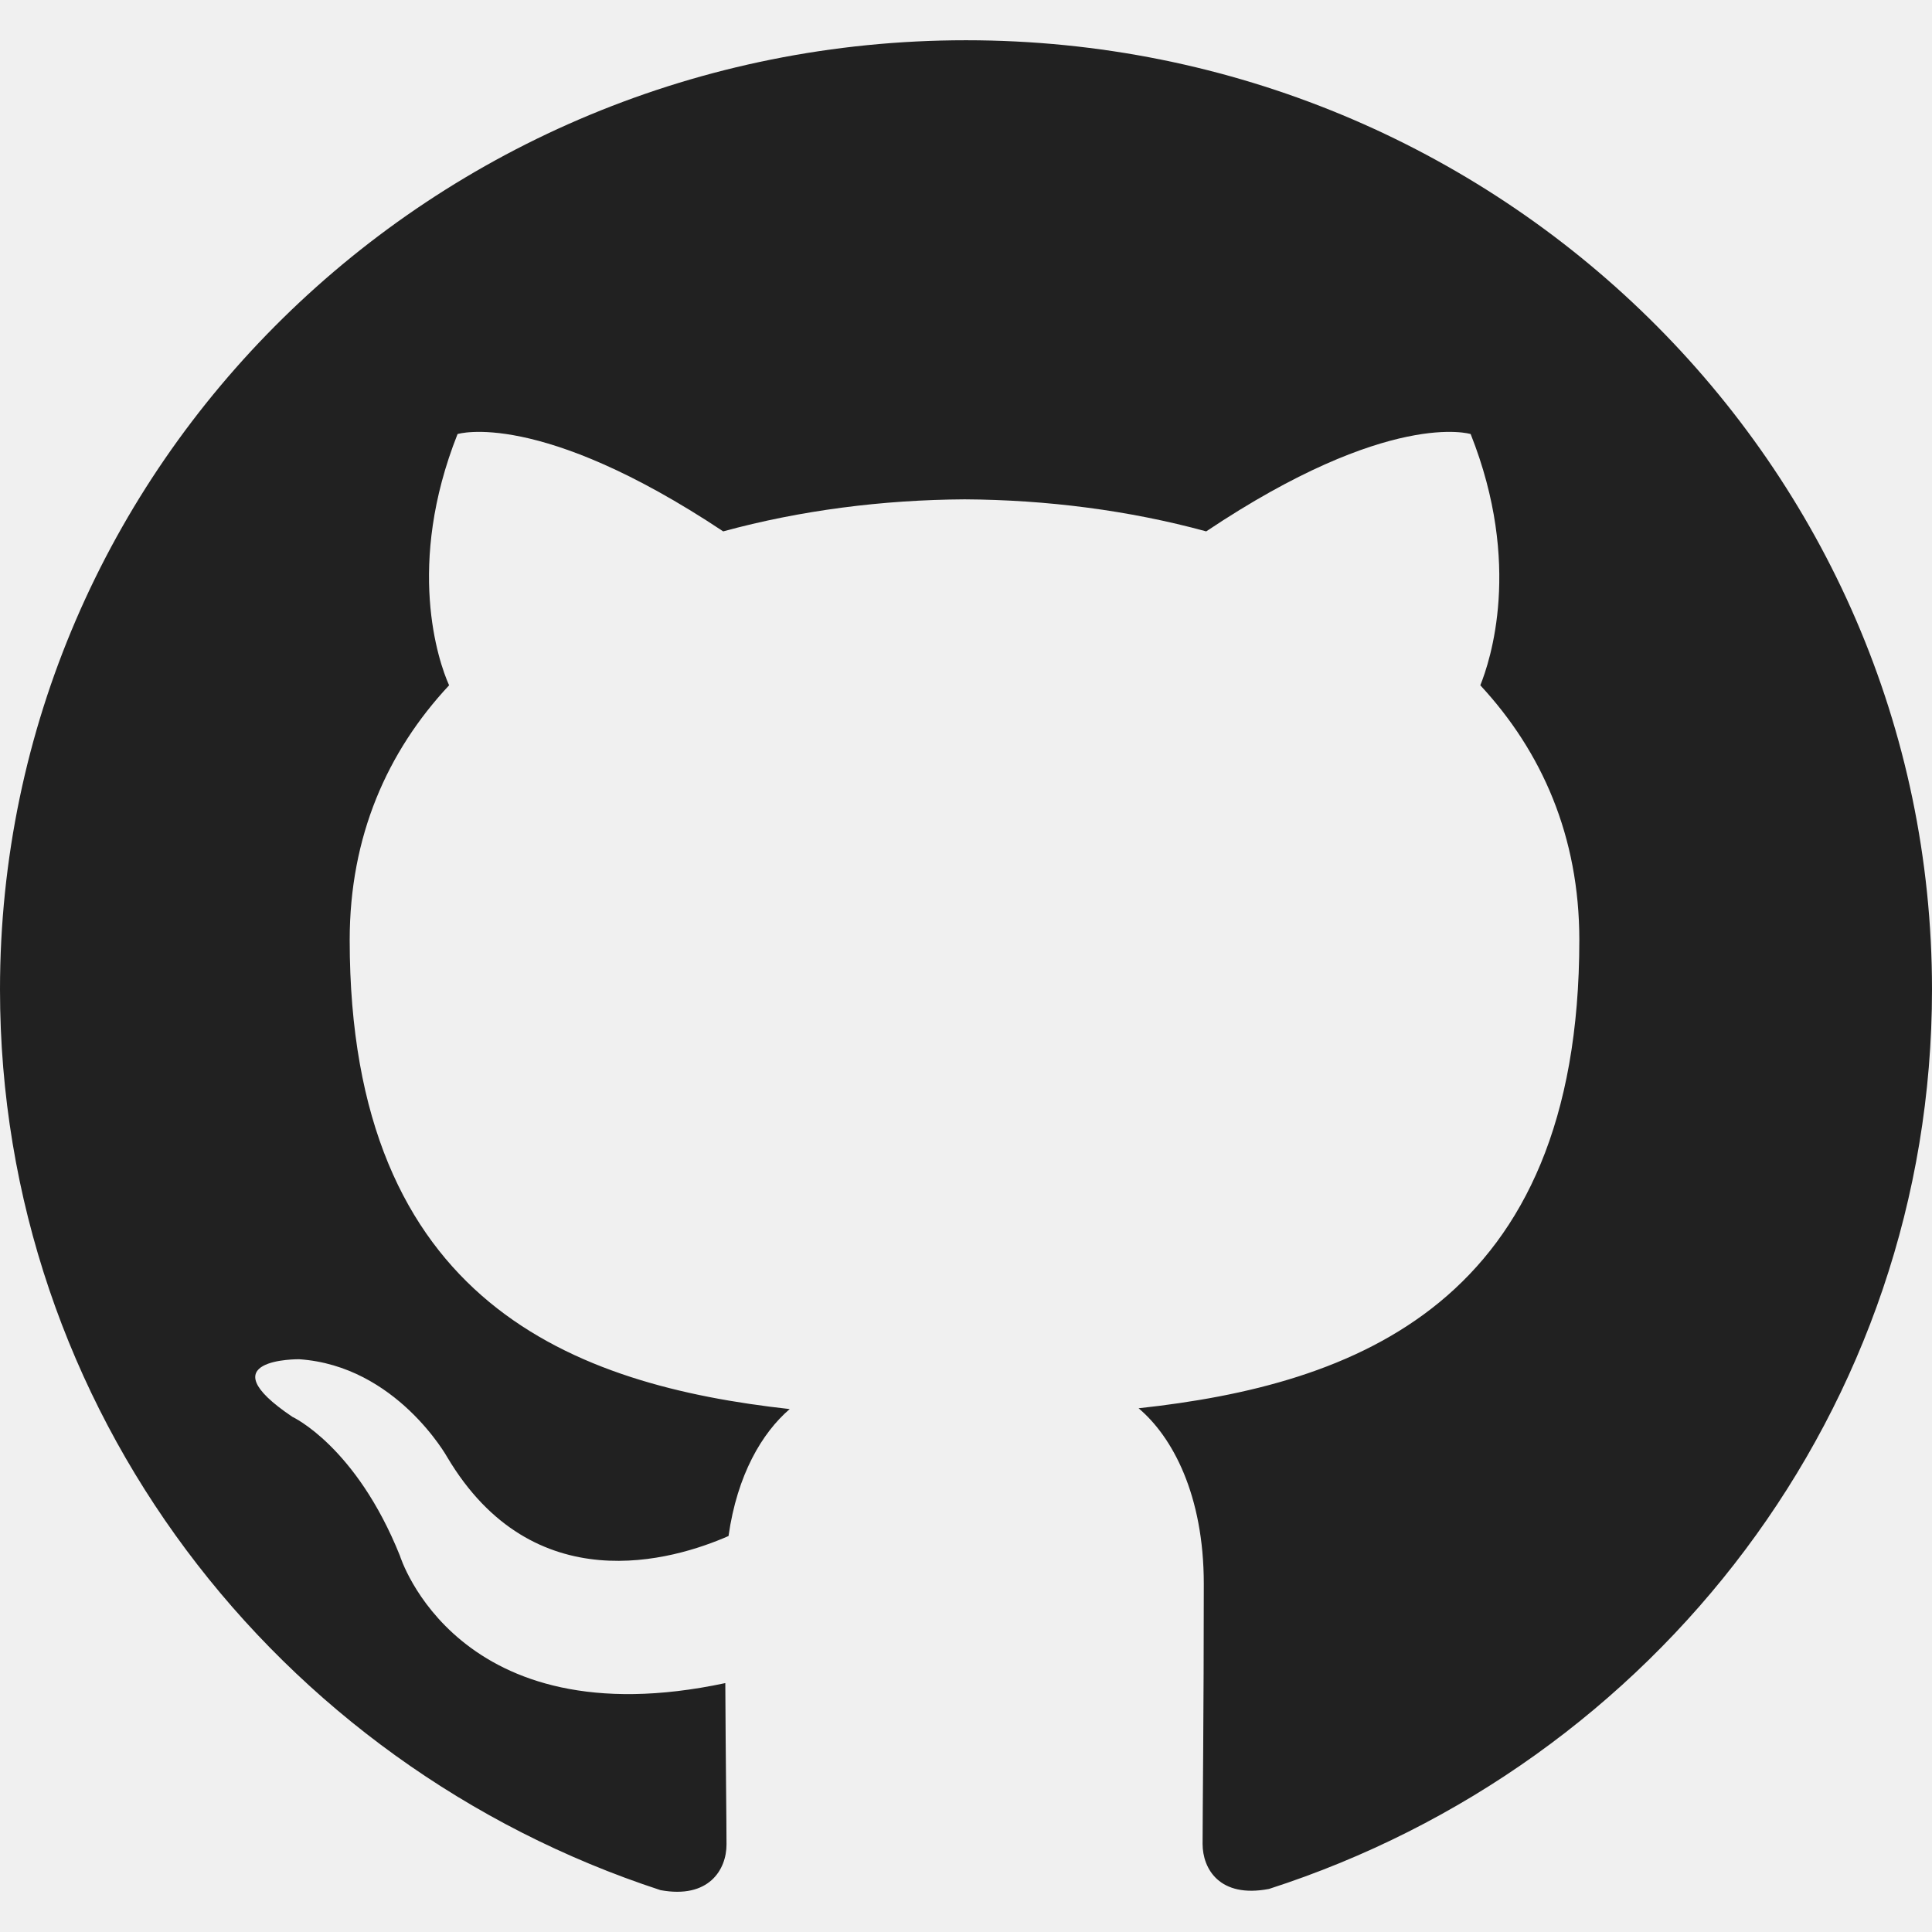
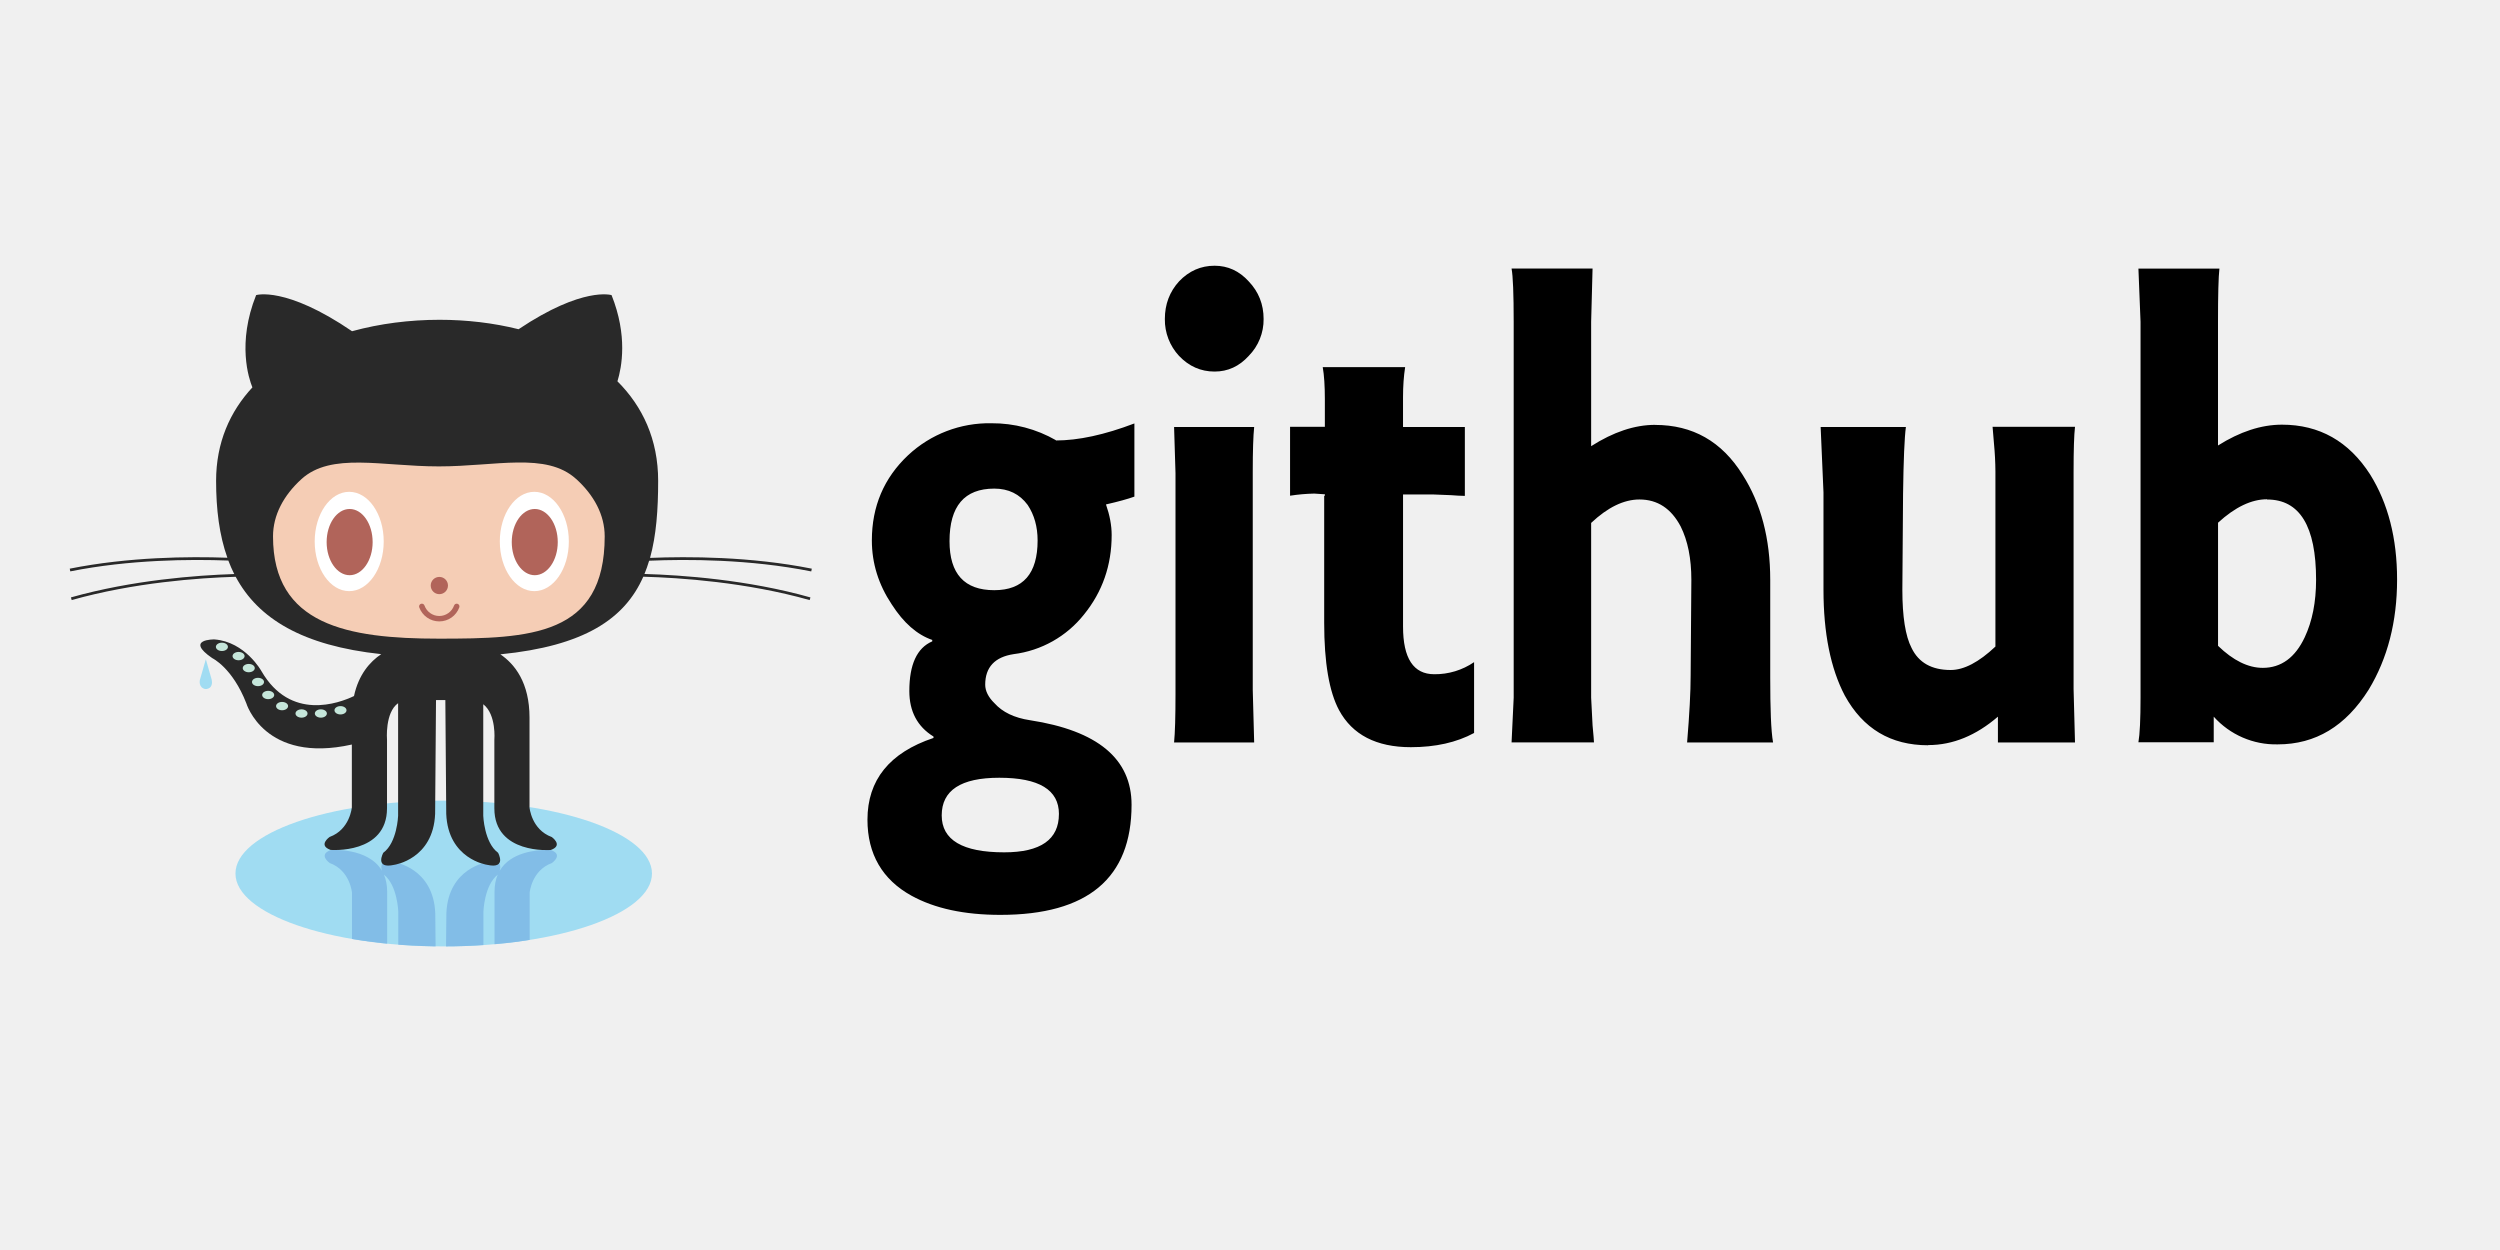
- <svg xmlns="http://www.w3.org/2000/svg" enable-background="new 0 0 24 24" height="512" viewBox="0 0 24 24" width="512">
-   <path d="m12 .5c-6.63 0-12 5.28-12 11.792 0 5.211 3.438 9.63 8.205 11.188.6.111.82-.254.82-.567 0-.28-.01-1.022-.015-2.005-3.338.711-4.042-1.582-4.042-1.582-.546-1.361-1.335-1.725-1.335-1.725-1.087-.731.084-.716.084-.716 1.205.082 1.838 1.215 1.838 1.215 1.07 1.803 2.809 1.282 3.495.981.108-.763.417-1.282.76-1.577-2.665-.295-5.466-1.309-5.466-5.827 0-1.287.465-2.339 1.235-3.164-.135-.298-.54-1.497.105-3.121 0 0 1.005-.316 3.3 1.209.96-.262 1.98-.392 3-.398 1.02.006 2.04.136 3 .398 2.28-1.525 3.285-1.209 3.285-1.209.645 1.624.24 2.823.12 3.121.765.825 1.23 1.877 1.23 3.164 0 4.53-2.805 5.527-5.475 5.817.42.354.81 1.077.81 2.182 0 1.578-.015 2.846-.015 3.229 0 .309.21.678.825.56 4.801-1.548 8.236-5.97 8.236-11.173 0-6.512-5.373-11.792-12-11.792z" fill="#212121" />
+ <svg xmlns="http://www.w3.org/2000/svg" xmlns:xlink="http://www.w3.org/1999/xlink" width="120" height="60">
+   <defs>
+     <clipPath id="A">
+       <path d="M0 216h216V0H0v216z" />
+     </clipPath>
+     <clipPath id="B">
+       <path d="M121.724 55.66c.343 1.114.4 2.832-3.038 2.054 0 0-9.395-1.342-9.843-12.303l-.214-21h-2.258l-.213 21c-.448 10.96-9.842 12.303-9.842 12.303-3.428.778-3.383-.938-3.04-2.052-3.37 5.738-12.394 4.996-12.394 4.996-3.133-1.117-.224-3.13-.224-3.13 4.92-1.788 5.37-7.158 5.37-7.158V35.2l.52-11.728c1.117-5.224 3.874-8.312 6.578-10.13l28.803.033c3.484 2.365 7.047 6.846 7.047 15.307V50.37s.447 5.37 5.37 7.158c0 0 2.906 2.014-.225 3.13 0 0-.382.03-1.017.032-2.455 0-8.7-.47-11.378-5.03M94.53 34.04v16.552c0 1.617-.285 2.977-.773 4.12 3.24-2.526 3.457-8.855 3.457-8.855v-20.66c-3.225 2.282-2.684 8.846-2.684 8.846M117.8 45.86s.217 6.33 3.456 8.855c-.487-1.143-.772-2.503-.772-4.12V34.042s.54-6.1-2.684-8.612v20.43z" />
+     </clipPath>
+     <clipPath id="C">
+       <path d="M0 216h216V0H0v216z" />
+     </clipPath>
+     <path id="D" d="M158.542 54.996c0-9.73-22.538-17.617-50.34-17.617s-50.34 7.887-50.34 17.617 22.537 17.62 50.34 17.62 50.34-7.9 50.34-17.62" />
+     <path id="E" d="M75.282 93.676c0-.555-.65-1.006-1.454-1.006s-1.455.45-1.455 1.006.65 1.008 1.455 1.008 1.454-.45 1.454-1.008" />
+   </defs>
+   <g transform="matrix(.198578 0 0 -.198578 -.187848 52.8501)">
+     <g clip-path="url(#C)">
+       <use xlink:href="#D" fill="#a0dcf2" />
+     </g>
+     <g clip-path="url(#B)">
+       <use xlink:href="#D" fill="#82bde7" />
+     </g>
+     <g clip-path="url(#A)">
+       <path d="M50.7 106.8l-1.453-5.063s-.378-1.83 1.346-2.154c1.8.035 1.653 1.72 1.527 2.266l-1.42 4.95z" fill="#a0dcf2" />
+       <path d="M197.042 128.027l.133.658c-14.768 2.953-29.922 2.983-39.1 2.602 1.506 5.426 1.96 11.67 1.96 18.633 0 9.986-3.752 17.975-9.843 24.054 1.065 3.435 2.487 11.066-1.42 20.833 0 0-6.9 2.188-22.476-8.243-6.106 1.526-12.604 2.28-19.112 2.28-7.16 0-14.395-.912-21.143-2.763-16.086 10.975-23.186 8.727-23.186 8.727-4.636-11.6-1.77-20.17-.9-22.302-5.448-5.88-8.774-13.384-8.774-22.585 0-6.947.792-13.178 2.724-18.594-9.247.336-23.85.207-38.1-2.64l.132-.658c14.325 2.865 29.018 2.965 38.2 2.617.425-1.12.9-2.2 1.43-3.26-9.088-.293-24.604-1.45-39.475-5.646l.182-.645c14.988 4.227 30.64 5.356 39.64 5.63 5.43-10.12 16.135-16.658 35.18-18.7-2.704-1.816-5.46-4.904-6.58-10.13-3.683-1.76-15.343-6.062-22.34 5.97 0 0-3.916 7.16-11.412 7.72 0 0-7.27.1-.503-4.53 0 0 4.867-2.293 8.223-10.9 0 0 4.38-14.695 25.512-9.98v-15.18s-.447-5.37-5.37-7.158c0 0-2.908-2.014.224-3.13 0 0 13.645-1.12 13.645 10.065v16.552s-.54 6.565 2.683 8.846V68.963s-.222-6.487-3.578-8.948c0 0-2.237-4.025 2.684-2.908 0 0 9.394 1.342 9.842 12.303l.214 27.513h2.257l.215-27.513c.447-10.96 9.842-12.303 9.842-12.303 4.92-1.117 2.683 2.908 2.683 2.908-3.355 2.46-3.578 8.948-3.578 8.948v26.953c3.223-2.5 2.684-8.612 2.684-8.612V70.752c0-11.184 13.644-10.065 13.644-10.065 3.13 1.117.225 3.13.225 3.13-4.922 1.8-5.37 7.158-5.37 7.158v21.697c0 8.46-3.563 12.942-7.047 15.307 20.3 2.014 30.056 8.572 34.548 18.762 8.896-.244 24.906-1.328 40.22-5.65l.182.645c-15.227 4.295-31.13 5.406-40.117 5.668.426 1.03.797 2.1 1.127 3.2 9.105.4 24.328.385 39.154-2.58" fill="#292929" />
+       <path d="M140.178 150.4c4.375-3.963 6.934-8.75 6.934-13.905 0-24.075-17.948-24.728-40.085-24.728S66.94 115.09 66.94 136.485c0 5.122 2.524 9.878 6.845 13.825 7.206 6.578 19.404 3.095 33.24 3.095 13.782 0 25.934 3.518 33.15-3.015" fill="#f5cdb5" />
+       <path d="M93.697 135.258c0-6.63-3.734-12.006-8.34-12.006s-8.342 5.375-8.342 12.006 3.736 12.004 8.342 12.004 8.34-5.373 8.34-12.004" fill="#fff" />
+       <path d="M91.02 135.107c0-4.42-2.5-8.002-5.56-8.002s-5.56 3.582-5.56 8.002 2.488 8.006 5.56 8.006 5.56-3.584 5.56-8.006" fill="#b1645a" />
+       <path d="M138.443 135.258c0-6.63-3.734-12.006-8.342-12.006s-8.34 5.375-8.34 12.006 3.735 12.004 8.34 12.004 8.342-5.373 8.342-12.004" fill="#fff" />
+       <path d="M135.766 135.107c0-4.42-2.5-8.002-5.56-8.002s-5.56 3.582-5.56 8.002 2.5 8.006 5.56 8.006 5.56-3.584 5.56-8.006m-26.536-10.5c0-1.152-.934-2.086-2.086-2.086s-2.086.934-2.086 2.086.933 2.086 2.086 2.086 2.086-.934 2.086-2.086m-6.945-5.275a.67.67 0 1 0 1.265.447c.536-1.515 1.973-2.533 3.577-2.533s3.04 1.018 3.578 2.533a.67.67 0 1 0 1.264-.447 5.15 5.15 0 0 0-9.684 0" fill="#b1645a" />
+       <g fill="#c5e6da">
+         <path d="M56.04 109.785c0-.557-.652-1.006-1.455-1.006s-1.454.45-1.454 1.006.65 1.008 1.454 1.008 1.455-.45 1.455-1.008m4.028-2.235c0-.557-.652-1.008-1.455-1.008s-1.454.45-1.454 1.008.65 1.006 1.454 1.006 1.455-.45 1.455-1.006m2.462-2.9c0-.555-.65-1.006-1.455-1.006s-1.453.45-1.453 1.006.65 1.008 1.453 1.008 1.455-.45 1.455-1.008m2.235-3.357c0-.557-.65-1.008-1.453-1.008s-1.455.45-1.455 1.008.65 1.008 1.455 1.008 1.453-.45 1.453-1.008m2.462-3.143c0-.555-.65-1.006-1.454-1.006s-1.455.45-1.455 1.006.652 1.008 1.455 1.008 1.454-.45 1.454-1.008m3.357-2.683c0-.557-.65-1.008-1.455-1.008s-1.453.45-1.453 1.008.65 1.006 1.453 1.006 1.455-.45 1.455-1.006" />
+         <use xlink:href="#E" />
+         <use xlink:href="#E" x="4.676" />
+         <path d="M84.704 94.455c0-.557-.65-1.008-1.454-1.008s-1.455.45-1.455 1.008.65 1.008 1.455 1.008 1.454-.45 1.454-1.008" />
+       </g>
+     </g>
+   </g>
+   <path d="M50.666 21.143c1.1 0 2.353-.273 3.785-.818v3.513c-.318.114-.773.24-1.364.375.182.523.273 1.012.273 1.466 0 1.455-.443 2.728-1.33 3.82a5.13 5.13 0 0 1-3.376 1.9c-.9.136-1.364.625-1.364 1.466 0 .296.148.6.443.887.386.432.955.705 1.705.818 3.25.5 4.877 1.853 4.877 4.058 0 3.524-2.103 5.286-6.3 5.286-1.728 0-3.15-.307-4.263-.92-1.4-.773-2.114-2-2.114-3.65 0-1.9 1.057-3.217 3.17-3.922v-.068c-.773-.477-1.16-1.205-1.16-2.182 0-1.273.364-2.07 1.1-2.387v-.068c-.728-.25-1.375-.818-1.944-1.705-.637-.955-.955-1.978-.955-3.07 0-1.637.58-3 1.74-4.092a5.7 5.7 0 0 1 4-1.534 6.15 6.15 0 0 1 3.103.818m-5.115 4.842c0 1.57.716 2.353 2.148 2.353 1.387 0 2.08-.796 2.08-2.387 0-.66-.16-1.228-.477-1.705-.386-.523-.92-.784-1.603-.784-1.432 0-2.148.84-2.148 2.524m5.252 13.095c0-1.16-.955-1.74-2.865-1.74-1.842 0-2.762.602-2.762 1.807 0 1.182 1 1.773 3 1.773 1.75 0 2.626-.614 2.626-1.84M58.3 17.835c-.66 0-1.228-.25-1.705-.75a2.55 2.55 0 0 1-.682-1.773c0-.705.227-1.307.682-1.807.477-.5 1.046-.75 1.705-.75.637 0 1.182.25 1.637.75.477.5.716 1.103.716 1.807a2.48 2.48 0 0 1-.716 1.773c-.455.5-1 .75-1.637.75m-1.944 17.8c.045-.455.068-1.228.068-2.32V22.712l-.068-2.217H60.2c-.045.432-.068 1.148-.068 2.148v10.47l.068 2.524h-3.854m11-15.142h2.967v3.308a9.98 9.98 0 0 1-.648-.034l-.853-.034h-1.466v6.343c0 1.523.5 2.285 1.5 2.285a3.32 3.32 0 0 0 1.91-.58v3.4c-.84.455-1.853.682-3.035.682-1.66 0-2.808-.6-3.444-1.773-.477-.887-.716-2.285-.716-4.194v-6.104h.034v-.068l-.512-.034a8.61 8.61 0 0 0-1.16.102v-3.308h1.67v-1.33c0-.637-.034-1.148-.102-1.535h3.956c-.068.432-.102.92-.102 1.466v1.398m12.1-.092c-.978 0-2 .34-3.07 1.023v-5.968l.068-2.558h-3.888c.068.364.102 1.216.102 2.558v18.04l-.102 2.148h3.956c0-.068-.023-.34-.068-.82l-.068-1.33V25.1c.796-.75 1.57-1.125 2.32-1.125.864 0 1.523.432 1.978 1.296.34.682.512 1.535.512 2.558l-.034 4.604c0 .773-.057 1.84-.17 3.206h4.126c-.1-.568-.136-1.614-.136-3.137V27.83c0-1.978-.443-3.66-1.33-5.047-1-1.6-2.4-2.387-4.195-2.387M92.55 35.773c-1.796 0-3.126-.796-4-2.387-.682-1.296-1.023-3-1.023-5.08v-4.672l-.136-3.137h4.092c-.068.5-.114 1.57-.136 3.206l-.034 4.604c0 1.296.148 2.228.443 2.796.34.705.966 1.057 1.876 1.057.637 0 1.353-.375 2.148-1.125v-8.4a14.89 14.89 0 0 0-.068-1.33l-.068-.818H99.6c-.045.387-.068 1.103-.068 2.148V33.08l.068 2.558h-3.7V34.4c-1.046.9-2.16 1.364-3.342 1.364m16.77-.034a4 4 0 0 1-3.069-1.33v1.228h-3.615c.068-.387.102-1.103.102-2.148V15.45l-.102-2.558h3.888c-.046.4-.068 1.262-.068 2.558v5.934c1.046-.66 2.07-1 3.07-1 1.796 0 3.206.796 4.23 2.387.864 1.387 1.296 3.07 1.296 5.047 0 2.023-.455 3.785-1.364 5.286-1.1 1.75-2.546 2.626-4.365 2.626m-.512-11.765c-.75 0-1.535.375-2.353 1.125V31c.728.705 1.444 1.057 2.148 1.057.887 0 1.557-.5 2.012-1.466.364-.773.546-1.694.546-2.762 0-2.57-.784-3.853-2.353-3.853" />
</svg>
